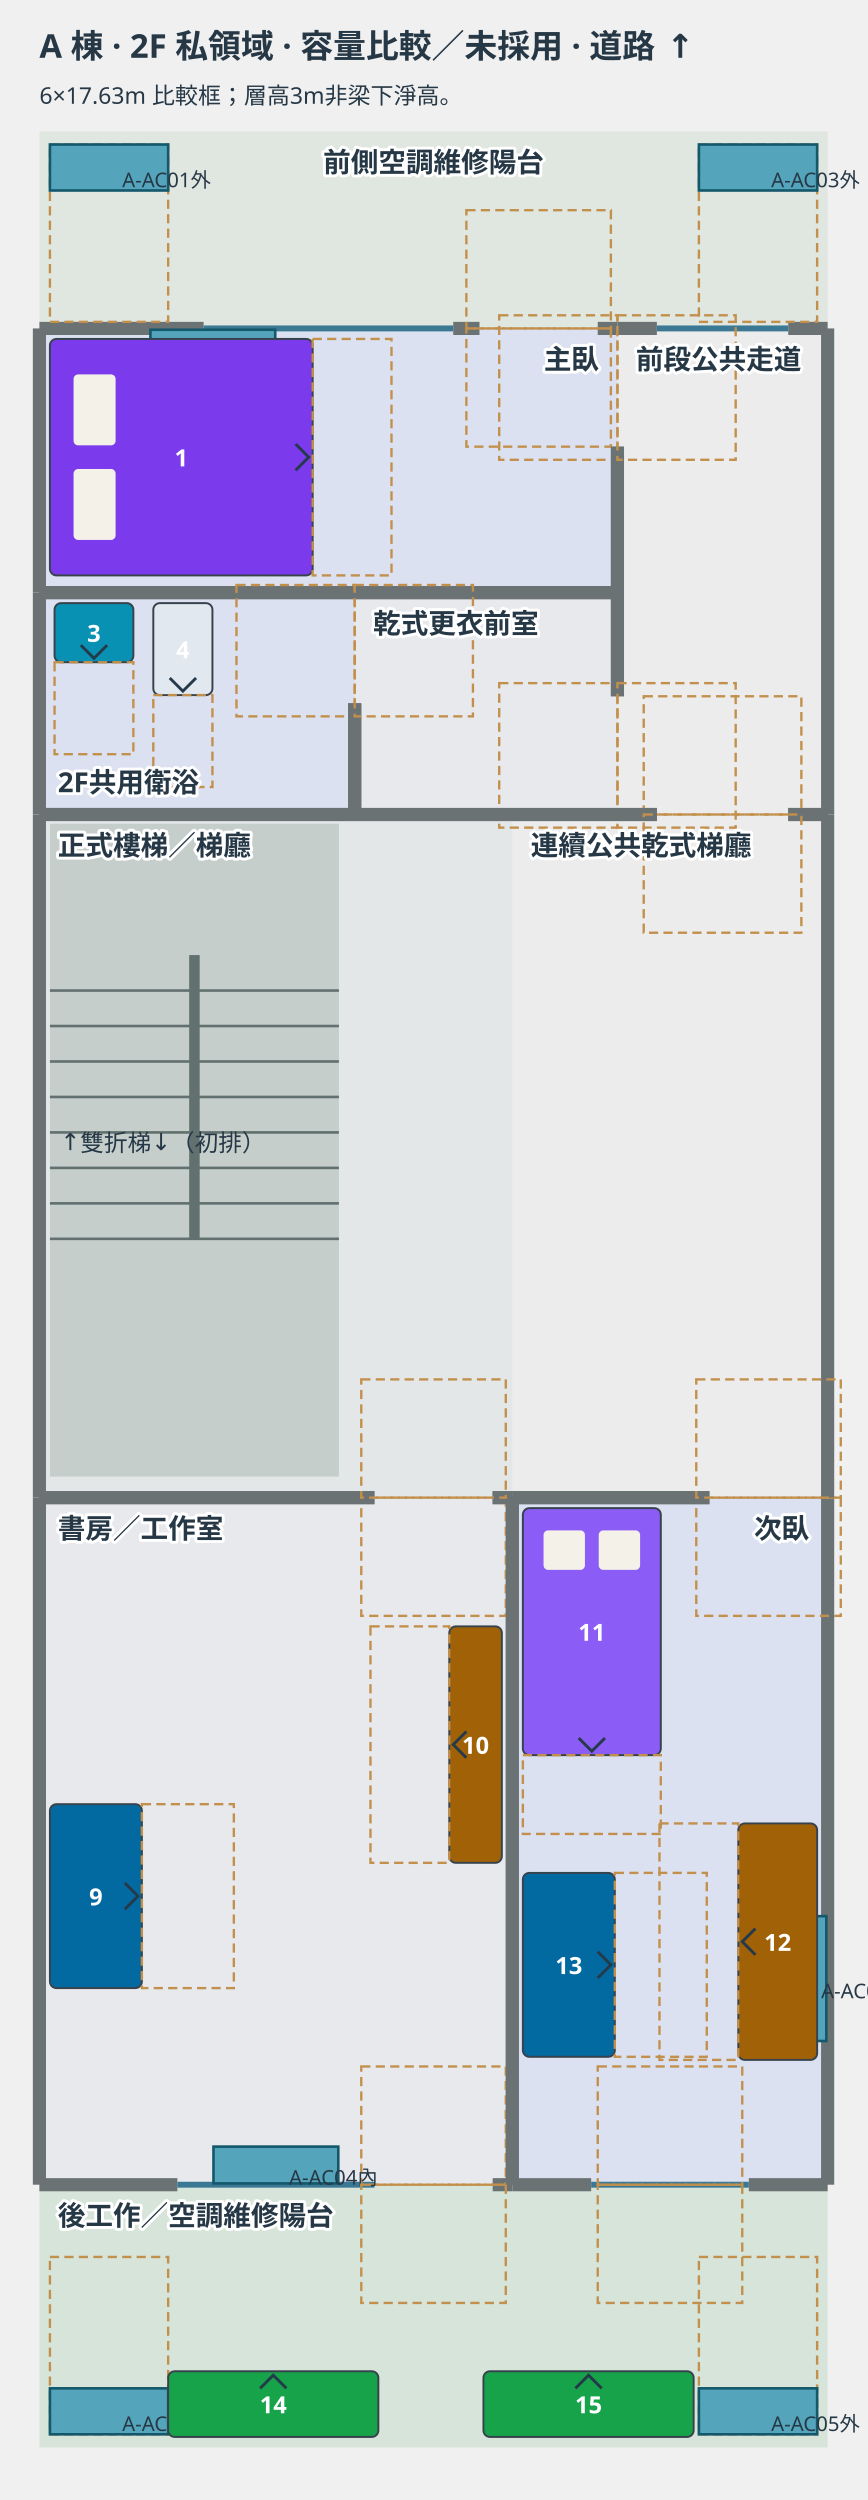
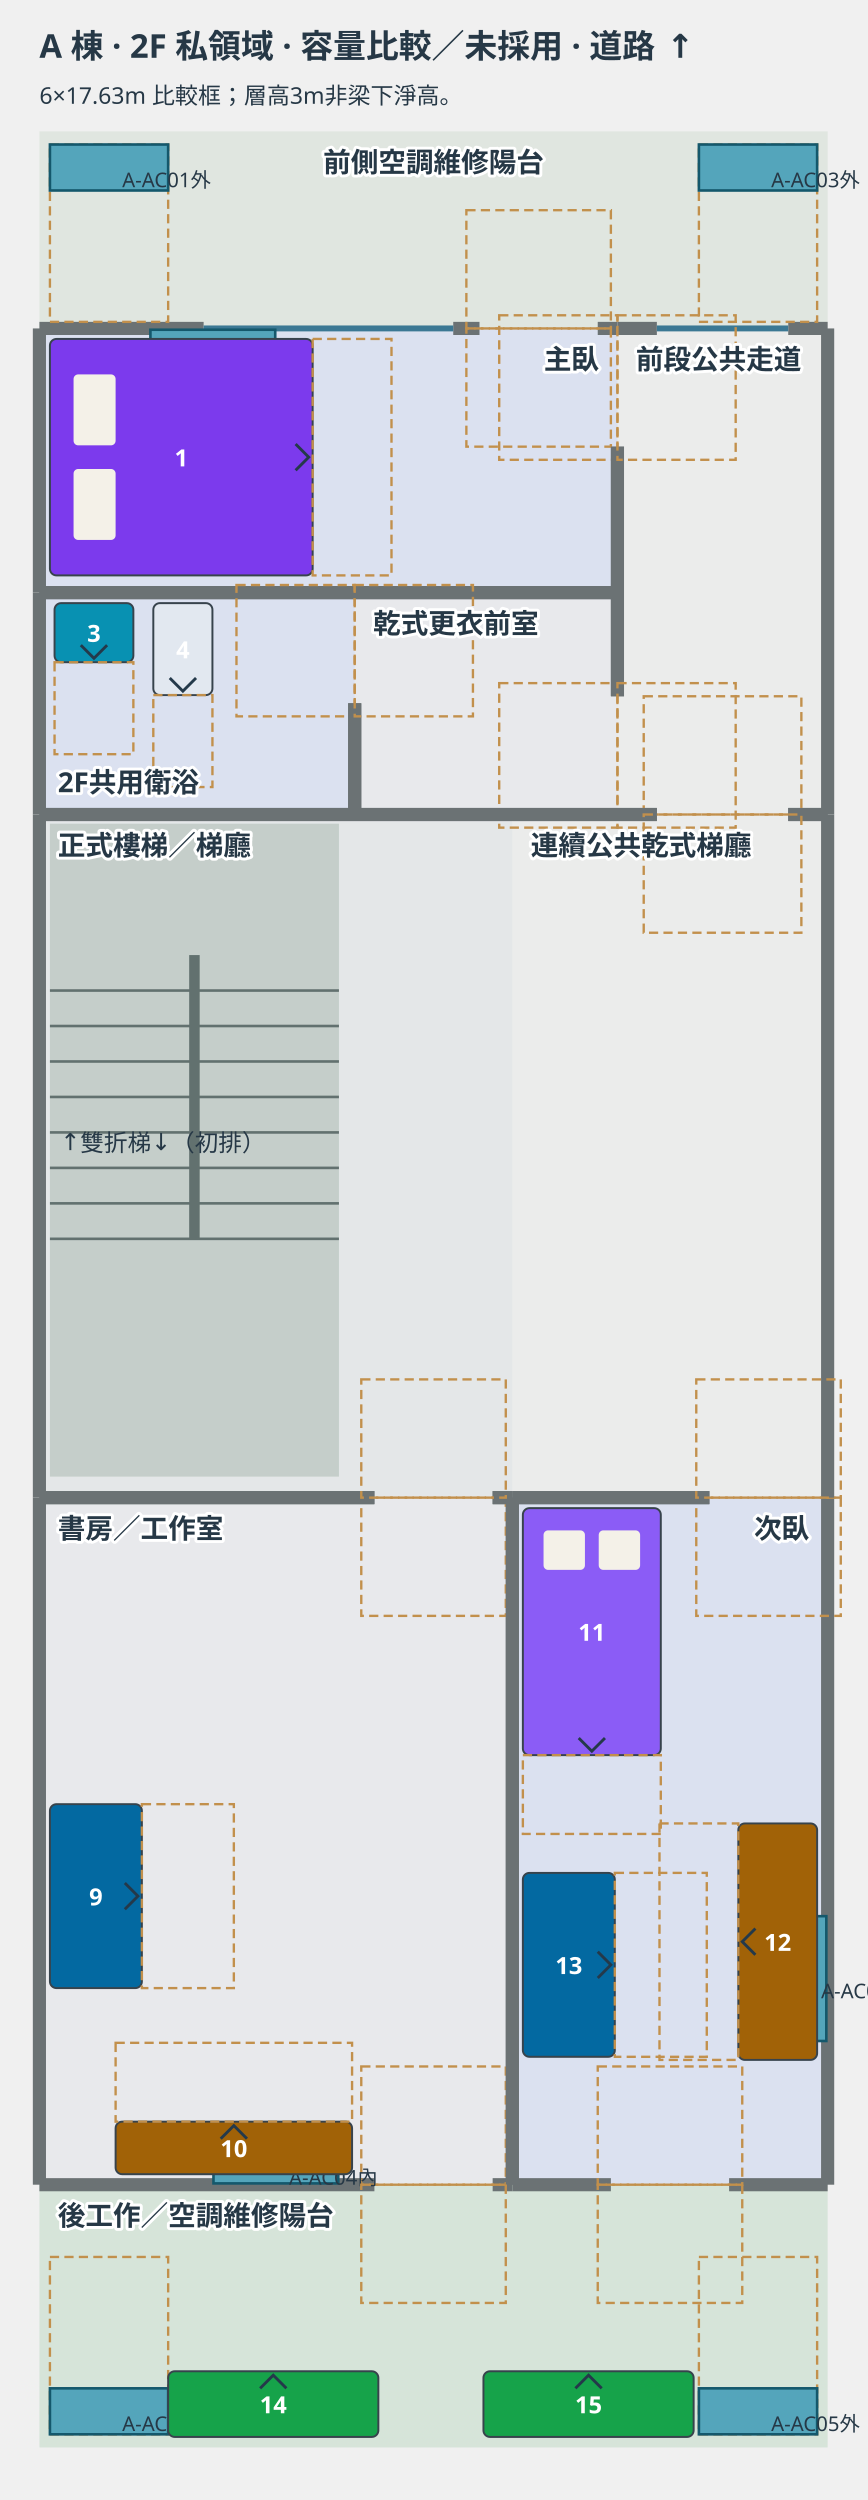
<svg xmlns="http://www.w3.org/2000/svg" viewBox="-300 -1000 6600 19030" role="img" aria-labelledby="plan-title plan-desc" data-schema="house-concept-furniture-plan-v1" data-building="A" data-floor="floor-2" data-geometry-source="tour_mm" data-frontage-study="keep-full-clear" data-study-option="arcade32" data-study-status="comparison-only-not-adopted">
  <style>text{font-family:system-ui,sans-serif;fill:#263846} .room-name{font-size:210px;font-weight:600;paint-order:stroke fill;stroke:#fff;stroke-width:45;stroke-linejoin:round} .item-number{font-size:180px;font-weight:700;fill:#fff;text-anchor:middle} .wall{stroke:#6b7274;stroke-width:100} .allowance{fill:none;stroke:#c2904c;stroke-width:18;stroke-dasharray:70 40} .front-mark{stroke:#24394a;stroke-width:22;fill:none}</style>
  <text x="0" y="-560" font-size="250" font-weight="700">A 棟 · 2F 私領域 · 容量比較／未採用 · 道路 ↑</text>
  <text x="0" y="-210" font-size="175">6×17.63m 比較框；層高3m非梁下淨高。</text>
  <rect x="0" y="1500" width="4400" height="2011" fill="#7c9df0" fill-opacity="0.18" />
  <rect x="0" y="3511" width="2400" height="1689" fill="#7c9df0" fill-opacity="0.18" />
  <rect x="2400" y="3511" width="2000" height="1689" fill="#c3ccd9" fill-opacity="0.18" />
  <rect x="4400" y="1500" width="1600" height="3700" fill="#d4ddd5" fill-opacity="0.18" />
  <rect x="0" y="10400" width="3600" height="5230" fill="#c3ccd9" fill-opacity="0.18" />
  <rect x="3600" y="10400" width="2400" height="5230" fill="#7c9df0" fill-opacity="0.18" />
  <rect x="0" y="15630" width="6000" height="2000" fill="#5fae74" fill-opacity="0.18" />
  <rect x="0" y="0" width="6000" height="1500" fill="#98b99a" fill-opacity="0.18" />
  <rect x="0" y="5200" width="3600" height="5200" fill="#b0bec5" fill-opacity="0.18" />
  <rect x="3600" y="5200" width="2400" height="5200" fill="#d4ddd5" fill-opacity="0.18" />
-   <g data-room-id="A:floor-2:master" data-space-group="" data-x-mm="0" data-y-mm="1500" data-w-mm="4400" data-h-mm="2011">
+   <g data-room-id="A:floor-2:master" data-space-group="" data-x-mm="0" data-y-mm="1500" data-w-mm="4400" data-h-mm="2011" data-window-status="candidate-geometry-only">
    <line x1="0" x2="1250.0" y1="1500" y2="1500" stroke="#6b7274" stroke-width="100" data-wall-face="front" />
    <line x1="3150.0" x2="3349.998" y1="1500" y2="1500" stroke="#6b7274" stroke-width="100" data-wall-face="front" />
    <line x1="4249.998" x2="4400" y1="1500" y2="1500" stroke="#6b7274" stroke-width="100" data-wall-face="front" />
    <line x1="1250.0" x2="3150.0" y1="1500" y2="1500" stroke="#3b7894" stroke-width="45" data-wall-face="front" />
    <line x1="0" x2="4400" y1="3511" y2="3511" stroke="#6b7274" stroke-width="100" data-wall-face="rear" />
    <line x1="0" x2="0" y1="1500" y2="3511" stroke="#6b7274" stroke-width="100" data-wall-face="left" />
    <line x1="4400" x2="4400" y1="2399.999" y2="3511" stroke="#6b7274" stroke-width="100" data-wall-face="right" />
    <rect x="3500.0" y="1400.0" width="900.0" height="1100.0" data-reserved="door-approach" class="allowance" />
    <rect x="3250.0" y="1500.0" width="1100.0" height="900.0" data-reserved="door-approach" class="allowance" />
    <rect x="845.0" y="1510.0" width="950.0" height="280.0" fill="#54a5bb" stroke="#14586c" stroke-width="20" data-hvac-id="A-AC03" data-hvac-type="indoor" />
    <text x="1420.0" y="1800" font-size="155" data-hvac-label-id="A-AC03" data-hvac-label-type="indoor">A-AC03內</text>
    <g data-furniture-id="A:floor-2:master:furniture:bed" data-status="planning-not-measured" data-center-x-mm="1080.0" data-center-y-mm="2480.0" data-width-mm="1800.0" data-depth-mm="2000.0" data-height-mm="950.0" data-rotation-deg="270" data-mount-height-mm="0.0" data-wall-anchor="left" transform="translate(1080.0 2480.0) rotate(-270)">
      <rect x="-900.0" y="-1000.0" width="1800.0" height="2000.0" rx="50" fill="#7c3aed" stroke="#37434c" stroke-width="15" />
      <rect x="-630.0" y="500.0" width="540.0" height="320.0" rx="35" fill="#f4f1e8" />
      <rect x="90.0" y="500.0" width="540.0" height="320.0" rx="35" fill="#f4f1e8" />
      <path d="M -100 -870.0 L 0 -970.0 L 100 -870.0" class="front-mark" />
      <text x="0" y="70" transform="rotate(270)" class="item-number">1</text>
    </g>
    <rect x="2080.0" y="1580.0" width="600.0" height="1800.0" class="allowance" />
    <g data-furniture-id="A:floor-2:master:furniture:wardrobe" data-status="pending-layout" data-center-x-mm="3520.0" data-center-y-mm="3131.0" data-width-mm="1200.0" data-depth-mm="600.0" data-height-mm="2200.0" data-rotation-deg="0" data-mount-height-mm="0.0" data-wall-anchor="rear" />
  </g>
-   <g data-room-id="A:floor-2:master-bath" data-space-group="" data-x-mm="0" data-y-mm="3511" data-w-mm="2400" data-h-mm="1689">
+   <g data-room-id="A:floor-2:master-bath" data-space-group="" data-x-mm="0" data-y-mm="3511" data-w-mm="2400" data-h-mm="1689" data-window-status="no-exterior-face">
    <line x1="0" x2="2400" y1="3511" y2="3511" stroke="#6b7274" stroke-width="100" data-wall-face="front" />
    <line x1="0" x2="2400" y1="5200" y2="5200" stroke="#6b7274" stroke-width="100" data-wall-face="rear" />
    <line x1="0" x2="0" y1="3511" y2="5200" stroke="#6b7274" stroke-width="100" data-wall-face="left" />
    <line x1="2400" x2="2400" y1="3511" y2="3552.999" stroke="#6b7274" stroke-width="100" data-wall-face="right" />
    <line x1="2400" x2="2400" y1="4352.999" y2="5200" stroke="#6b7274" stroke-width="100" data-wall-face="right" />
    <rect x="1500.0" y="3453.0" width="900.0" height="1000.0" data-reserved="door-approach" class="allowance" />
    <g data-furniture-id="A:floor-2:master-bath:furniture:vanity" data-status="planning-not-measured" data-center-x-mm="415.2" data-center-y-mm="3816.0" data-width-mm="600.0" data-depth-mm="450.0" data-height-mm="850.0" data-rotation-deg="180" data-mount-height-mm="0.0" data-wall-anchor="front" transform="translate(415.2 3816.0) rotate(-180)">
      <rect x="-300.0" y="-225.0" width="600.0" height="450.0" rx="50" fill="#0891b2" stroke="#37434c" stroke-width="15" />
      <path d="M -100 -95.0 L 0 -195.0 L 100 -95.0" class="front-mark" />
      <text x="0" y="70" transform="rotate(180)" class="item-number">3</text>
    </g>
    <rect x="115.2" y="4041.0" width="600.0" height="700.0" class="allowance" />
    <g data-furniture-id="A:floor-2:master-bath:furniture:toilet" data-status="planning-not-measured" data-center-x-mm="1092.0" data-center-y-mm="3941.0" data-width-mm="450.0" data-depth-mm="700.0" data-height-mm="800.0" data-rotation-deg="180" data-mount-height-mm="0.0" data-wall-anchor="front" transform="translate(1092.0 3941.0) rotate(-180)">
      <rect x="-225.0" y="-350.0" width="450.0" height="700.0" rx="50" fill="#e2e8f0" stroke="#37434c" stroke-width="15" />
      <path d="M -100 -220.0 L 0 -320.0 L 100 -220.0" class="front-mark" />
      <text x="0" y="70" transform="rotate(180)" class="item-number">4</text>
    </g>
    <rect x="867.0" y="4291.0" width="450.0" height="700.0" class="allowance" />
    <g data-furniture-id="A:floor-2:master-bath:furniture:shower" data-status="pending-layout" data-center-x-mm="1870.0" data-center-y-mm="4670.0" data-width-mm="900.0" data-depth-mm="900.0" data-height-mm="2000.0" data-rotation-deg="90" data-mount-height-mm="0.0" data-wall-anchor="right" />
  </g>
-   <g data-room-id="A:floor-2:walkin" data-space-group="" data-x-mm="2400" data-y-mm="3511" data-w-mm="2000" data-h-mm="1689">
+   <g data-room-id="A:floor-2:walkin" data-space-group="" data-x-mm="2400" data-y-mm="3511" data-w-mm="2000" data-h-mm="1689" data-window-status="no-exterior-face">
    <line x1="2400" x2="4400" y1="3511" y2="3511" stroke="#6b7274" stroke-width="100" data-wall-face="front" />
    <line x1="2400" x2="4400" y1="5200" y2="5200" stroke="#6b7274" stroke-width="100" data-wall-face="rear" />
    <line x1="2400" x2="2400" y1="3511" y2="3552.999" stroke="#6b7274" stroke-width="100" data-wall-face="left" />
    <line x1="2400" x2="2400" y1="4352.999" y2="5200" stroke="#6b7274" stroke-width="100" data-wall-face="left" />
    <line x1="4400" x2="4400" y1="3511" y2="4300" stroke="#6b7274" stroke-width="100" data-wall-face="right" />
    <rect x="3500.0" y="4200.0" width="900.0" height="1100.0" data-reserved="door-approach" class="allowance" />
    <rect x="2400.0" y="3453.0" width="900.0" height="1000.0" data-reserved="door-approach" class="allowance" />
    <g data-furniture-id="A:floor-2:walkin:furniture:wardrobe-left" data-status="pending-layout" data-center-x-mm="3380.0" data-center-y-mm="4820.0" data-width-mm="1800.0" data-depth-mm="600.0" data-height-mm="2200.0" data-rotation-deg="0" data-mount-height-mm="0.0" data-wall-anchor="rear" />
    <g data-furniture-id="A:floor-2:walkin:furniture:wardrobe-right" data-status="pending-layout" data-center-x-mm="3420.0" data-center-y-mm="4820.0" data-width-mm="1800.0" data-depth-mm="600.0" data-height-mm="2200.0" data-rotation-deg="0" data-mount-height-mm="0.0" data-wall-anchor="rear" />
  </g>
-   <g data-room-id="A:floor-2:hall2" data-space-group="" data-x-mm="4400" data-y-mm="1500" data-w-mm="1600" data-h-mm="3700">
+   <g data-room-id="A:floor-2:hall2" data-space-group="" data-x-mm="4400" data-y-mm="1500" data-w-mm="1600" data-h-mm="3700" data-window-status="candidate-geometry-only">
    <line x1="4400" x2="4700.0" y1="1500" y2="1500" stroke="#6b7274" stroke-width="100" data-wall-face="front" />
    <line x1="5700.0" x2="6000" y1="1500" y2="1500" stroke="#6b7274" stroke-width="100" data-wall-face="front" />
    <line x1="4700.0" x2="5700.0" y1="1500" y2="1500" stroke="#3b7894" stroke-width="45" data-wall-face="front" />
    <line x1="4400" x2="4700.0" y1="5200" y2="5200" stroke="#6b7274" stroke-width="100" data-wall-face="rear" />
    <line x1="5700.0" x2="6000" y1="5200" y2="5200" stroke="#6b7274" stroke-width="100" data-wall-face="rear" />
    <line x1="4400" x2="4400" y1="2400.001" y2="4299.999" stroke="#6b7274" stroke-width="100" data-wall-face="left" />
    <line x1="6000" x2="6000" y1="1500" y2="5200" stroke="#6b7274" stroke-width="100" data-wall-face="right" />
    <rect x="4400.0" y="1400.0" width="900.0" height="1100.0" data-reserved="door-approach" class="allowance" />
    <rect x="4400.0" y="4200.0" width="900.0" height="1100.0" data-reserved="door-approach" class="allowance" />
    <rect x="4600.0" y="4300.0" width="1200.0" height="900.0" data-reserved="door-approach" class="allowance" />
    <g data-furniture-id="A:floor-2:hall2:furniture:hall-cabinet" data-status="pending-layout" data-center-x-mm="5720.0" data-center-y-mm="3350.0" data-width-mm="2400.0" data-depth-mm="400.0" data-height-mm="2200.0" data-rotation-deg="90" data-mount-height-mm="0.0" data-wall-anchor="right" />
  </g>
-   <g data-room-id="A:floor-2:study" data-space-group="" data-x-mm="0" data-y-mm="10400" data-w-mm="3600" data-h-mm="5230">
+   <g data-room-id="A:floor-2:study" data-space-group="" data-x-mm="0" data-y-mm="10400" data-w-mm="3600" data-h-mm="5230" data-window-status="invalid-candidate">
    <line x1="0" x2="2549.999" y1="10400" y2="10400" stroke="#6b7274" stroke-width="100" data-wall-face="front" />
    <line x1="3449.999" x2="3600" y1="10400" y2="10400" stroke="#6b7274" stroke-width="100" data-wall-face="front" />
-     <line x1="0" x2="1050.0" y1="15630" y2="15630" stroke="#6b7274" stroke-width="100" data-wall-face="rear" />
+     <line x1="0" x2="2549.999" y1="15630" y2="15630" stroke="#6b7274" stroke-width="100" data-wall-face="rear" />
    <line x1="3449.999" x2="3600" y1="15630" y2="15630" stroke="#6b7274" stroke-width="100" data-wall-face="rear" />
-     <line x1="1050.0" x2="2550.0" y1="15630" y2="15630" stroke="#3b7894" stroke-width="45" data-wall-face="rear" />
    <line x1="0" x2="0" y1="10400" y2="15630" stroke="#6b7274" stroke-width="100" data-wall-face="left" />
    <line x1="3600" x2="3600" y1="10400" y2="15630" stroke="#6b7274" stroke-width="100" data-wall-face="right" />
    <rect x="2450.0" y="10400.0" width="1100.0" height="900.0" data-reserved="door-approach" class="allowance" />
    <rect x="2450.0" y="14730.0" width="1100.0" height="900.0" data-reserved="door-approach" class="allowance" />
    <rect x="1325.0" y="15340.0" width="950.0" height="280.0" fill="#54a5bb" stroke="#14586c" stroke-width="20" data-hvac-id="A-AC04" data-hvac-type="indoor" />
    <text x="1900.0" y="15630" font-size="155" data-hvac-label-id="A-AC04" data-hvac-label-type="indoor">A-AC04內</text>
    <g data-furniture-id="A:floor-2:study:furniture:desk" data-status="planning-not-measured" data-center-x-mm="430.0" data-center-y-mm="13433.4" data-width-mm="1400.0" data-depth-mm="700.0" data-height-mm="750.0" data-rotation-deg="270" data-mount-height-mm="0.0" data-wall-anchor="left" transform="translate(430.0 13433.4) rotate(-270)">
      <rect x="-700.0" y="-350.0" width="1400.0" height="700.0" rx="50" fill="#0369a1" stroke="#37434c" stroke-width="15" />
      <path d="M -100 -220.0 L 0 -320.0 L 100 -220.0" class="front-mark" />
      <text x="0" y="70" transform="rotate(270)" class="item-number">9</text>
    </g>
    <rect x="780.0" y="12733.4" width="700.0" height="1400.0" class="allowance" />
-     <g data-furniture-id="A:floor-2:study:furniture:shelf" data-status="planning-not-measured" data-center-x-mm="3320.0" data-center-y-mm="12280.0" data-width-mm="1800.0" data-depth-mm="400.0" data-height-mm="2100.0" data-rotation-deg="90" data-mount-height-mm="0.0" data-wall-anchor="right" transform="translate(3320.0 12280.0) rotate(-90)">
+     <g data-furniture-id="A:floor-2:study:furniture:shelf" data-status="planning-not-measured" data-center-x-mm="1480.0" data-center-y-mm="15350.0" data-width-mm="1800.0" data-depth-mm="400.0" data-height-mm="2100.0" data-rotation-deg="0" data-mount-height-mm="0.0" data-wall-anchor="rear" transform="translate(1480.0 15350.0) rotate(0)">
      <rect x="-900.0" y="-200.0" width="1800.0" height="400.0" rx="50" fill="#a16207" stroke="#37434c" stroke-width="15" />
      <path d="M -100 -70.0 L 0 -170.0 L 100 -70.0" class="front-mark" />
-       <text x="0" y="70" transform="rotate(90)" class="item-number">10</text>
-     </g>
-     <rect x="2520.0" y="11380.0" width="600.0" height="1800.0" class="allowance" />
-   </g>
-   <g data-room-id="A:floor-2:bedroom2" data-space-group="" data-x-mm="3600" data-y-mm="10400" data-w-mm="2400" data-h-mm="5230">
+       <text x="0" y="70" transform="rotate(0)" class="item-number">10</text>
+     </g>
+     <rect x="580.0" y="14550.0" width="1800.0" height="600.0" class="allowance" />
+   </g>
+   <g data-room-id="A:floor-2:bedroom2" data-space-group="" data-x-mm="3600" data-y-mm="10400" data-w-mm="2400" data-h-mm="5230" data-window-status="invalid-candidate">
    <line x1="3600" x2="5100.0" y1="10400" y2="10400" stroke="#6b7274" stroke-width="100" data-wall-face="front" />
-     <line x1="3600" x2="4200.0" y1="15630" y2="15630" stroke="#6b7274" stroke-width="100" data-wall-face="rear" />
-     <line x1="5400.0" x2="6000" y1="15630" y2="15630" stroke="#6b7274" stroke-width="100" data-wall-face="rear" />
-     <line x1="4200.0" x2="5400.0" y1="15630" y2="15630" stroke="#3b7894" stroke-width="45" data-wall-face="rear" />
+     <line x1="3600" x2="4350.0" y1="15630" y2="15630" stroke="#6b7274" stroke-width="100" data-wall-face="rear" />
+     <line x1="5250.0" x2="6000" y1="15630" y2="15630" stroke="#6b7274" stroke-width="100" data-wall-face="rear" />
    <line x1="3600" x2="3600" y1="10400" y2="15630" stroke="#6b7274" stroke-width="100" data-wall-face="left" />
    <line x1="6000" x2="6000" y1="10400" y2="15630" stroke="#6b7274" stroke-width="100" data-wall-face="right" />
    <rect x="5000.0" y="10400.0" width="1100.0" height="900.0" data-reserved="door-approach" class="allowance" />
    <rect x="4250.0" y="14730.0" width="1100.0" height="900.0" data-reserved="door-approach" class="allowance" />
    <rect x="5710.0" y="13586.0" width="280.0" height="950.0" fill="#54a5bb" stroke="#14586c" stroke-width="20" data-hvac-id="A-AC05" data-hvac-type="indoor" />
    <text x="5950" y="14211.0" font-size="155" data-hvac-label-id="A-AC05" data-hvac-label-type="indoor">A-AC05內</text>
    <g data-furniture-id="A:floor-2:bedroom2:furniture:bed" data-status="planning-not-measured" data-center-x-mm="4205.0" data-center-y-mm="11420.0" data-width-mm="1050.0" data-depth-mm="1880.0" data-height-mm="850.0" data-rotation-deg="180" data-mount-height-mm="0.0" data-wall-anchor="front" transform="translate(4205.0 11420.0) rotate(-180)">
      <rect x="-525.0" y="-940.0" width="1050.0" height="1880.0" rx="50" fill="#8b5cf6" stroke="#37434c" stroke-width="15" />
      <rect x="-367.5" y="470.0" width="315.0" height="300.8" rx="35" fill="#f4f1e8" />
      <rect x="52.5" y="470.0" width="315.0" height="300.8" rx="35" fill="#f4f1e8" />
      <path d="M -100 -810.0 L 0 -910.0 L 100 -810.0" class="front-mark" />
      <text x="0" y="70" transform="rotate(180)" class="item-number">11</text>
    </g>
    <rect x="3680.0" y="12360.0" width="1050.0" height="600.0" class="allowance" />
    <g data-furniture-id="A:floor-2:bedroom2:furniture:wardrobe" data-status="planning-not-measured" data-center-x-mm="5620.0" data-center-y-mm="13780.0" data-width-mm="1800.0" data-depth-mm="600.0" data-height-mm="2200.0" data-rotation-deg="90" data-mount-height-mm="0.0" data-wall-anchor="right" transform="translate(5620.0 13780.0) rotate(-90)">
      <rect x="-900.0" y="-300.0" width="1800.0" height="600.0" rx="50" fill="#a16207" stroke="#37434c" stroke-width="15" />
      <path d="M -100 -170.0 L 0 -270.0 L 100 -170.0" class="front-mark" />
      <text x="0" y="70" transform="rotate(90)" class="item-number">12</text>
    </g>
    <rect x="4720.0" y="12880.0" width="600.0" height="1800.0" class="allowance" />
    <g data-furniture-id="A:floor-2:bedroom2:furniture:desk" data-status="planning-not-measured" data-center-x-mm="4030.0" data-center-y-mm="13956.4" data-width-mm="1400.0" data-depth-mm="700.0" data-height-mm="750.0" data-rotation-deg="270" data-mount-height-mm="0.0" data-wall-anchor="left" transform="translate(4030.0 13956.4) rotate(-270)">
      <rect x="-700.0" y="-350.0" width="1400.0" height="700.0" rx="50" fill="#0369a1" stroke="#37434c" stroke-width="15" />
      <path d="M -100 -220.0 L 0 -320.0 L 100 -220.0" class="front-mark" />
      <text x="0" y="70" transform="rotate(270)" class="item-number">13</text>
    </g>
    <rect x="4380.0" y="13256.4" width="700.0" height="1400.0" class="allowance" />
  </g>
-   <g data-room-id="A:floor-2:balcony2" data-space-group="" data-x-mm="0" data-y-mm="15630" data-w-mm="6000" data-h-mm="2000">
+   <g data-room-id="A:floor-2:balcony2" data-space-group="" data-x-mm="0" data-y-mm="15630" data-w-mm="6000" data-h-mm="2000" data-window-status="not-applicable-outdoor">
    <rect x="80.0" y="16180" width="900.0" height="1350" data-reserved="hvac-service" class="allowance" />
    <rect x="5020.0" y="16180" width="900.0" height="1350" data-reserved="hvac-service" class="allowance" />
    <rect x="2450.0" y="15630.0" width="1100.0" height="900.0" data-reserved="door-approach" class="allowance" />
    <rect x="4250.0" y="15630.0" width="1100.0" height="900.0" data-reserved="door-approach" class="allowance" />
    <rect x="80.0" y="17180.0" width="900.0" height="350.0" fill="#54a5bb" stroke="#14586c" stroke-width="20" data-hvac-id="A-AC04" data-hvac-type="outdoor" />
    <text x="630.0" y="17505" font-size="155" data-hvac-label-id="A-AC04" data-hvac-label-type="outdoor">A-AC04外</text>
    <rect x="5020.0" y="17180.0" width="900.0" height="350.0" fill="#54a5bb" stroke="#14586c" stroke-width="20" data-hvac-id="A-AC05" data-hvac-type="outdoor" />
    <text x="5570.0" y="17505" font-size="155" data-hvac-label-id="A-AC05" data-hvac-label-type="outdoor">A-AC05外</text>
    <g data-furniture-id="A:floor-2:balcony2:furniture:planter-front" data-status="planning-not-measured" data-center-x-mm="1780.0" data-center-y-mm="17300.0" data-width-mm="1600.0" data-depth-mm="500.0" data-height-mm="550.0" data-rotation-deg="0" data-mount-height-mm="0.0" data-wall-anchor="rear" transform="translate(1780.0 17300.0) rotate(0)">
      <rect x="-800.0" y="-250.0" width="1600.0" height="500.0" rx="50" fill="#16a34a" stroke="#37434c" stroke-width="15" />
      <path d="M -100 -120.0 L 0 -220.0 L 100 -120.0" class="front-mark" />
      <text x="0" y="70" transform="rotate(0)" class="item-number">14</text>
    </g>
    <g data-furniture-id="A:floor-2:balcony2:furniture:planter-rear" data-status="planning-not-measured" data-center-x-mm="4180.0" data-center-y-mm="17300.0" data-width-mm="1600.0" data-depth-mm="500.0" data-height-mm="550.0" data-rotation-deg="0" data-mount-height-mm="0.0" data-wall-anchor="rear" transform="translate(4180.0 17300.0) rotate(0)">
      <rect x="-800.0" y="-250.0" width="1600.0" height="500.0" rx="50" fill="#16a34a" stroke="#37434c" stroke-width="15" />
      <path d="M -100 -120.0 L 0 -220.0 L 100 -120.0" class="front-mark" />
      <text x="0" y="70" transform="rotate(0)" class="item-number">15</text>
    </g>
  </g>
-   <g data-room-id="A:floor-2:front-service" data-space-group="" data-x-mm="0" data-y-mm="0" data-w-mm="6000" data-h-mm="1500">
+   <g data-room-id="A:floor-2:front-service" data-space-group="" data-x-mm="0" data-y-mm="0" data-w-mm="6000" data-h-mm="1500" data-window-status="not-applicable-outdoor">
    <rect x="80.0" y="100" width="900.0" height="1350" data-reserved="hvac-service" class="allowance" />
    <rect x="5020.0" y="100" width="900.0" height="1350" data-reserved="hvac-service" class="allowance" />
    <rect x="3250.0" y="600.0" width="1100.0" height="900.0" data-reserved="door-approach" class="allowance" />
    <rect x="80.0" y="100.0" width="900.0" height="350.0" fill="#54a5bb" stroke="#14586c" stroke-width="20" data-hvac-id="A-AC01" data-hvac-type="outdoor" />
    <text x="630.0" y="425" font-size="155" data-hvac-label-id="A-AC01" data-hvac-label-type="outdoor">A-AC01外</text>
    <rect x="5020.0" y="100.0" width="900.0" height="350.0" fill="#54a5bb" stroke="#14586c" stroke-width="20" data-hvac-id="A-AC03" data-hvac-type="outdoor" />
    <text x="5570.0" y="425" font-size="155" data-hvac-label-id="A-AC03" data-hvac-label-type="outdoor">A-AC03外</text>
  </g>
-   <g data-room-id="A:floor-2:stair2" data-space-group="" data-x-mm="0" data-y-mm="5200" data-w-mm="3600" data-h-mm="5200">
+   <g data-room-id="A:floor-2:stair2" data-space-group="" data-x-mm="0" data-y-mm="5200" data-w-mm="3600" data-h-mm="5200" data-window-status="no-exterior-face">
    <line x1="0" x2="3600" y1="5200" y2="5200" stroke="#6b7274" stroke-width="100" data-wall-face="front" />
    <line x1="0" x2="2549.999" y1="10400" y2="10400" stroke="#6b7274" stroke-width="100" data-wall-face="rear" />
    <line x1="3449.999" x2="3600" y1="10400" y2="10400" stroke="#6b7274" stroke-width="100" data-wall-face="rear" />
    <line x1="0" x2="0" y1="5200" y2="10400" stroke="#6b7274" stroke-width="100" data-wall-face="left" />
    <rect x="2450.0" y="9500.0" width="1100.0" height="900.0" data-reserved="door-approach" class="allowance" />
    <rect x="80" y="5270" width="2200" height="4970" fill="#c5ceca" data-stairs="two-flight-u-proposal-not-verified" />
    <line x1="80" x2="2280" y1="6540.0" y2="6540.0" stroke="#62716f" stroke-width="20" />
    <line x1="80" x2="2280" y1="6810.0" y2="6810.0" stroke="#62716f" stroke-width="20" />
    <line x1="80" x2="2280" y1="7080.0" y2="7080.0" stroke="#62716f" stroke-width="20" />
    <line x1="80" x2="2280" y1="7350.0" y2="7350.0" stroke="#62716f" stroke-width="20" />
    <line x1="80" x2="2280" y1="7620.0" y2="7620.0" stroke="#62716f" stroke-width="20" />
    <line x1="80" x2="2280" y1="7890.0" y2="7890.0" stroke="#62716f" stroke-width="20" />
    <line x1="80" x2="2280" y1="8160.0" y2="8160.0" stroke="#62716f" stroke-width="20" />
    <line x1="80" x2="2280" y1="8430.0" y2="8430.0" stroke="#62716f" stroke-width="20" />
    <line x1="1180.0" x2="1180.0" y1="6270" y2="8430" stroke="#62716f" stroke-width="80" />
    <text x="160" y="7755.0" font-size="180">↑雙折梯↓（初排）</text>
  </g>
-   <g data-room-id="A:floor-2:rear-hall" data-space-group="" data-x-mm="3600" data-y-mm="5200" data-w-mm="2400" data-h-mm="5200">
+   <g data-room-id="A:floor-2:rear-hall" data-space-group="" data-x-mm="3600" data-y-mm="5200" data-w-mm="2400" data-h-mm="5200" data-window-status="no-exterior-face">
    <line x1="3600" x2="4700.001" y1="5200" y2="5200" stroke="#6b7274" stroke-width="100" data-wall-face="front" />
    <line x1="5700.001" x2="6000" y1="5200" y2="5200" stroke="#6b7274" stroke-width="100" data-wall-face="front" />
    <line x1="3600" x2="5100.0" y1="10400" y2="10400" stroke="#6b7274" stroke-width="100" data-wall-face="rear" />
    <line x1="6000" x2="6000" y1="5200" y2="10400" stroke="#6b7274" stroke-width="100" data-wall-face="right" />
    <rect x="4600.0" y="5200.0" width="1200.0" height="900.0" data-reserved="door-approach" class="allowance" />
    <rect x="5000.0" y="9500.0" width="1100.0" height="900.0" data-reserved="door-approach" class="allowance" />
  </g>
  <g data-plan-labels="room-names">
    <a href="../arcade-capacity-3d.html?scheme=arcade32#mode=tour&amp;building=A&amp;floor=floor-2&amp;room=A%3Afloor-2%3Amaster&amp;view=plan" target="_blank" data-label-room-id="A:floor-2:master" data-full-name="主臥（縮減收納提案）" data-x-mm="3780" data-y-mm="1580" data-w-mm="540" data-h-mm="320" data-furniture-overlap="false" data-hvac-overlap="false">
      <text x="3840" y="1810" class="room-name">
        <tspan x="3840" dy="0">主臥</tspan>
      </text>
    </a>
    <a href="../arcade-capacity-3d.html?scheme=arcade32#mode=tour&amp;building=A&amp;floor=floor-2&amp;room=A%3Afloor-2%3Amaster-bath&amp;view=plan" target="_blank" data-label-room-id="A:floor-2:master-bath" data-full-name="2F共用衛浴（套衛另案）" data-x-mm="80" data-y-mm="4800" data-w-mm="1212.0" data-h-mm="320" data-furniture-overlap="false" data-hvac-overlap="false">
      <text x="140" y="5030" class="room-name">
        <tspan x="140" dy="0">2F共用衛浴</tspan>
      </text>
    </a>
    <a href="../arcade-capacity-3d.html?scheme=arcade32#mode=tour&amp;building=A&amp;floor=floor-2&amp;room=A%3Afloor-2%3Awalkin&amp;view=plan" target="_blank" data-label-room-id="A:floor-2:walkin" data-full-name="乾式更衣前室（兩組衣櫃待排）" data-x-mm="2480" data-y-mm="3591" data-w-mm="1380" data-h-mm="320" data-furniture-overlap="false" data-hvac-overlap="false">
      <text x="2540" y="3821" class="room-name">
        <tspan x="2540" dy="0">乾式更衣前室</tspan>
      </text>
    </a>
    <a href="../arcade-capacity-3d.html?scheme=arcade32#mode=tour&amp;building=A&amp;floor=floor-2&amp;room=A%3Afloor-2%3Ahall2&amp;view=plan" target="_blank" data-label-room-id="A:floor-2:hall2" data-full-name="前段公共走道（櫃體操作分時）" data-x-mm="4480" data-y-mm="1580" data-w-mm="1380" data-h-mm="320" data-furniture-overlap="false" data-hvac-overlap="false">
      <text x="4540" y="1810" class="room-name">
        <tspan x="4540" dy="0">前段公共走道</tspan>
      </text>
    </a>
    <a href="../arcade-capacity-3d.html?scheme=arcade32#mode=tour&amp;building=A&amp;floor=floor-2&amp;room=A%3Afloor-2%3Astudy&amp;view=plan" target="_blank" data-label-room-id="A:floor-2:study" data-full-name="書房／工作室" data-x-mm="80" data-y-mm="10480" data-w-mm="1380" data-h-mm="320" data-furniture-overlap="false" data-hvac-overlap="false">
      <text x="140" y="10710" class="room-name">
        <tspan x="140" dy="0">書房／工作室</tspan>
      </text>
    </a>
    <a href="../arcade-capacity-3d.html?scheme=arcade32#mode=tour&amp;building=A&amp;floor=floor-2&amp;room=A%3Afloor-2%3Abedroom2&amp;view=plan" target="_blank" data-label-room-id="A:floor-2:bedroom2" data-full-name="次臥（淨寬待核）" data-x-mm="5380" data-y-mm="10480" data-w-mm="540" data-h-mm="320" data-furniture-overlap="false" data-hvac-overlap="false">
      <text x="5440" y="10710" class="room-name">
        <tspan x="5440" dy="0">次臥</tspan>
      </text>
    </a>
    <a href="../arcade-capacity-3d.html?scheme=arcade32#mode=tour&amp;building=A&amp;floor=floor-2&amp;room=A%3Afloor-2%3Abalcony2&amp;view=plan" target="_blank" data-label-room-id="A:floor-2:balcony2" data-full-name="後工作／空調維修陽台" data-x-mm="80" data-y-mm="15710" data-w-mm="2220" data-h-mm="320" data-furniture-overlap="false" data-hvac-overlap="false">
      <text x="140" y="15940" class="room-name">
        <tspan x="140" dy="0">後工作／空調維修陽台</tspan>
      </text>
    </a>
    <a href="../arcade-capacity-3d.html?scheme=arcade32#mode=tour&amp;building=A&amp;floor=floor-2&amp;room=A%3Afloor-2%3Afront-service&amp;view=plan" target="_blank" data-label-room-id="A:floor-2:front-service" data-full-name="前側空調維修陽台（待核）" data-x-mm="2100.0" data-y-mm="80" data-w-mm="1800" data-h-mm="320" data-furniture-overlap="false" data-hvac-overlap="false">
      <text x="2160.0" y="310" class="room-name">
        <tspan x="2160.0" dy="0">前側空調維修陽台</tspan>
      </text>
    </a>
    <a href="../arcade-capacity-3d.html?scheme=arcade32#mode=tour&amp;building=A&amp;floor=floor-2&amp;room=A%3Afloor-2%3Astair2&amp;view=plan" target="_blank" data-label-room-id="A:floor-2:stair2" data-full-name="正式樓梯／梯廳" data-x-mm="80" data-y-mm="5280" data-w-mm="1590" data-h-mm="320" data-furniture-overlap="true" data-hvac-overlap="false">
      <text x="140" y="5510" class="room-name">
        <tspan x="140" dy="0">正式樓梯／梯廳</tspan>
      </text>
    </a>
    <a href="../arcade-capacity-3d.html?scheme=arcade32#mode=tour&amp;building=A&amp;floor=floor-2&amp;room=A%3Afloor-2%3Arear-hall&amp;view=plan" target="_blank" data-label-room-id="A:floor-2:rear-hall" data-full-name="連續公共乾式梯廳" data-x-mm="3680" data-y-mm="5280" data-w-mm="1800" data-h-mm="320" data-furniture-overlap="false" data-hvac-overlap="false">
      <text x="3740" y="5510" class="room-name">
        <tspan x="3740" dy="0">連續公共乾式梯廳</tspan>
      </text>
    </a>
  </g>
</svg>
